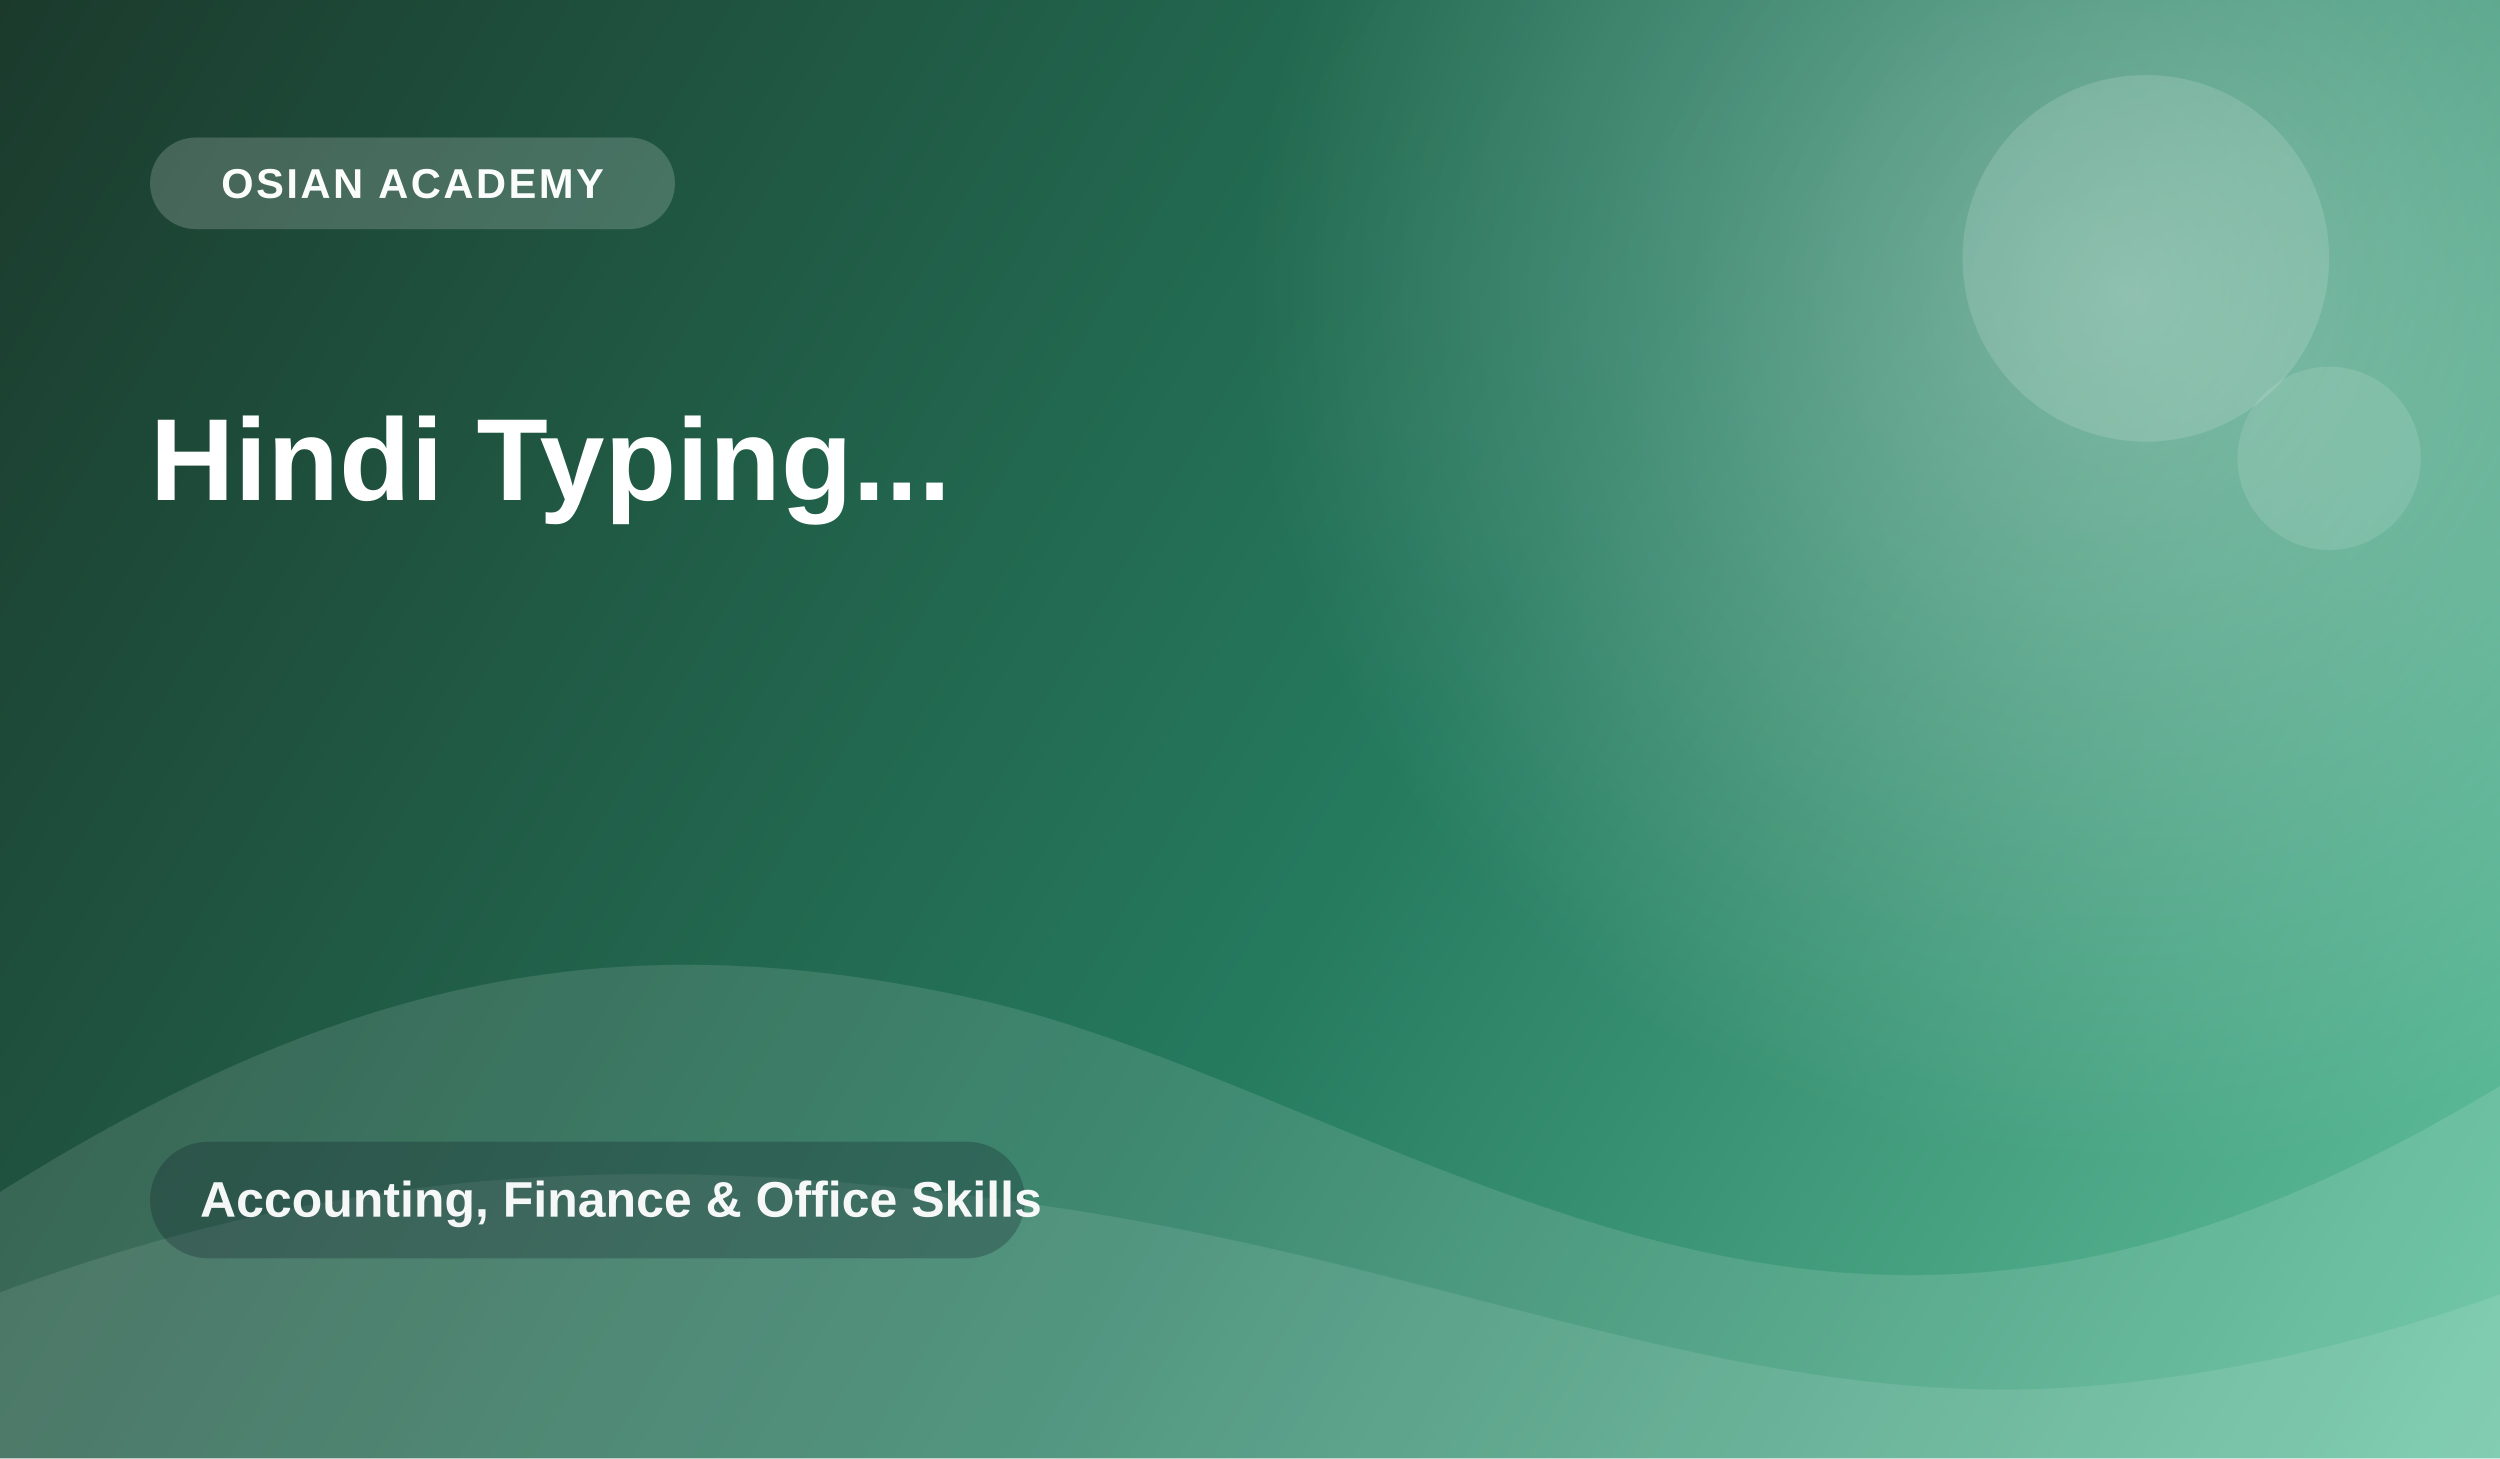
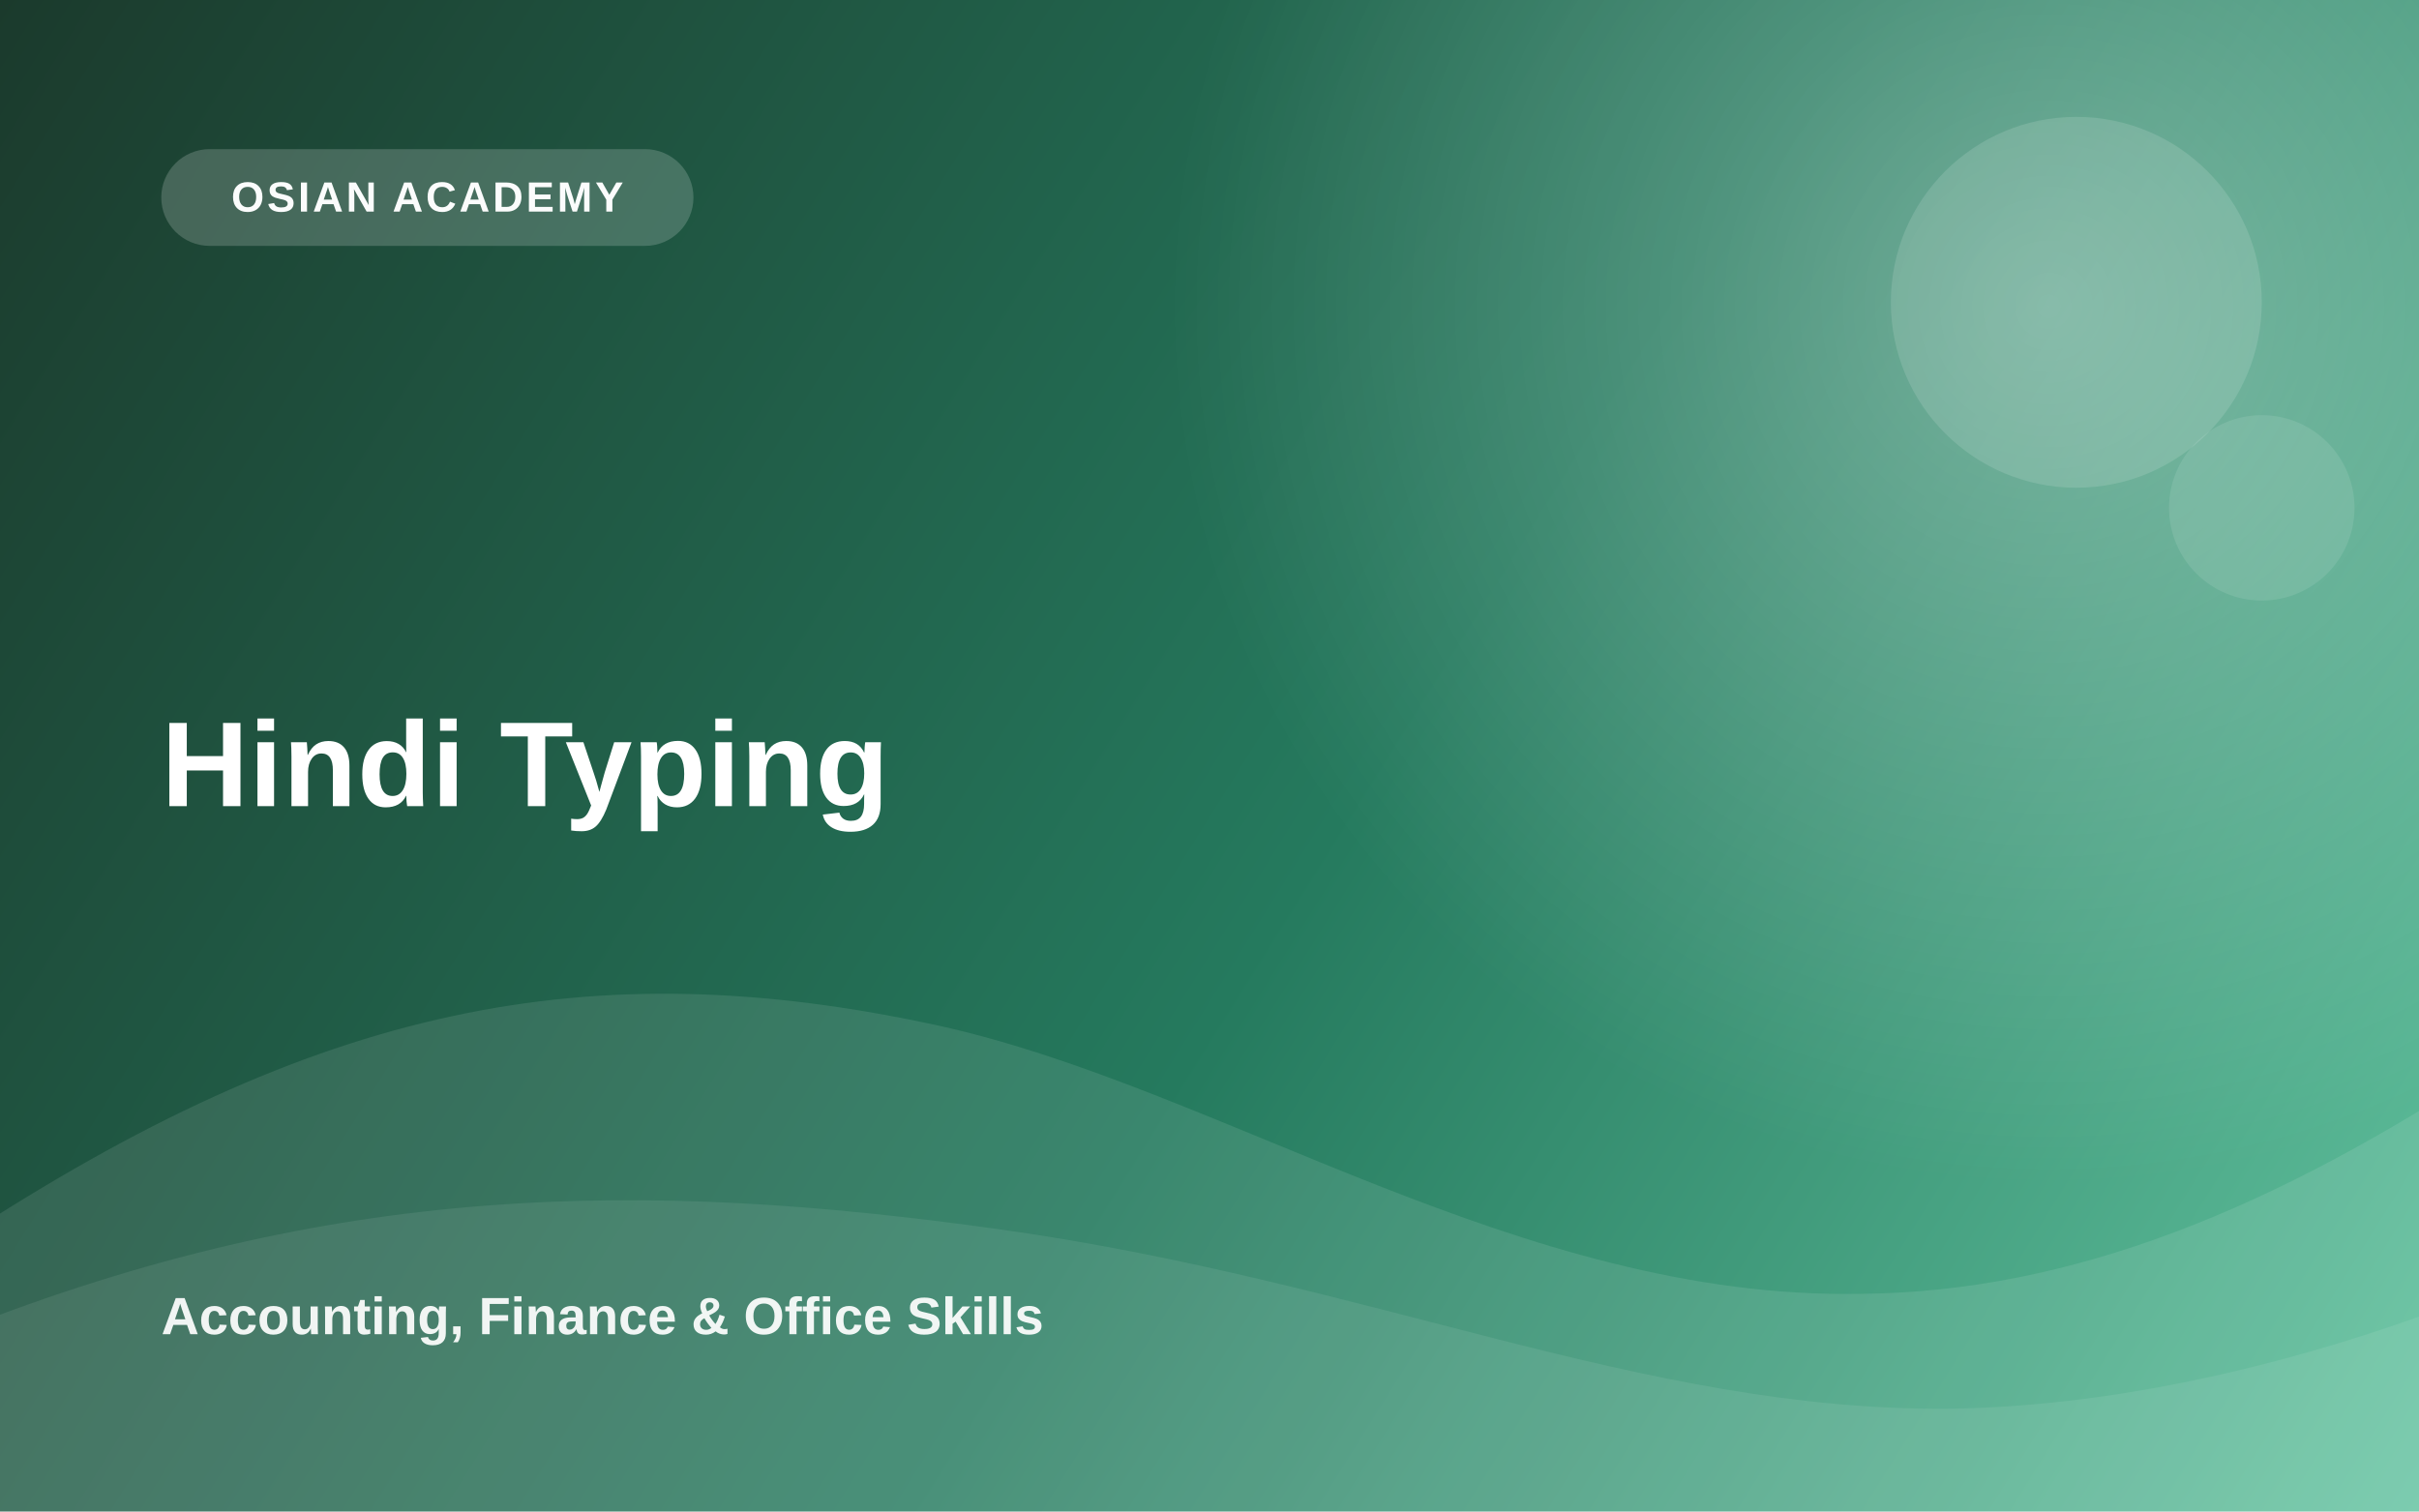
- <svg xmlns="http://www.w3.org/2000/svg" width="1200" height="700" viewBox="0 0 1200 700" role="img" aria-label="Hindi Typing - Osian Academy">
+ <svg xmlns="http://www.w3.org/2000/svg" width="1200" height="750" viewBox="0 0 1200 750" role="img" aria-label="Hindi Typing - Osian Academy">
  <defs>
-     <linearGradient id="bg" x1="0" y1="0" x2="1200" y2="700" gradientUnits="userSpaceOnUse">
+     <linearGradient id="bg" x1="0" y1="0" x2="1200" y2="750" gradientUnits="userSpaceOnUse">
      <stop offset="0" stop-color="#1B3A2C" />
      <stop offset="0.55" stop-color="#257A5E" />
      <stop offset="1" stop-color="#62C29F" />
    </linearGradient>
-     <radialGradient id="glow" cx="0" cy="0" r="1" gradientUnits="userSpaceOnUse" gradientTransform="translate(1020 140) rotate(135) scale(420 420)">
-       <stop stop-color="#FFFFFF" stop-opacity="0.35" />
+     <radialGradient id="glow" cx="0" cy="0" r="1" gradientUnits="userSpaceOnUse" gradientTransform="translate(1020 150) rotate(135) scale(440 440)">
+       <stop stop-color="#FFFFFF" stop-opacity="0.32" />
      <stop offset="1" stop-color="#FFFFFF" stop-opacity="0" />
    </radialGradient>
  </defs>
-   <rect width="1200" height="700" fill="url(#bg)" />
-   <rect width="1200" height="700" fill="url(#glow)" />
-   <path d="M-20 585C157 469 292 441 466 479C606 510 754 615 923 612C1028 611 1128 570 1240 496V760H-20V585Z" fill="#FFFFFF" fill-opacity="0.12" />
-   <path d="M-20 628C165 555 318 553 496 578C681 604 814 668 966 667C1055 666 1152 642 1240 606V760H-20V628Z" fill="#FFFFFF" fill-opacity="0.1" />
-   <rect x="72" y="66" width="252" height="44" rx="22" fill="#FFFFFF" fill-opacity="0.18" />
-   <text x="198" y="95" text-anchor="middle" fill="#FFFFFF" fill-opacity="0.98" font-family="Poppins,Segoe UI,Arial,sans-serif" font-size="20" font-weight="700" letter-spacing="1.2">OSIAN ACADEMY</text>
-   <text x="72" y="240" fill="#FFFFFF" font-family="Poppins,Segoe UI,Arial,sans-serif" font-size="56" font-weight="800" letter-spacing="0.2">
-     <tspan x="72" dy="0">Hindi Typing...</tspan>
+   <rect width="1200" height="750" fill="url(#bg)" />
+   <rect width="1200" height="750" fill="url(#glow)" />
+   <path d="M-20 615C157 499 292 471 466 509C606 540 754 645 923 642C1028 641 1128 600 1240 526V810H-20V615Z" fill="#FFFFFF" fill-opacity="0.1" />
+   <path d="M-20 660C165 587 318 585 496 610C681 636 814 700 966 699C1055 698 1152 674 1240 638V810H-20V660Z" fill="#FFFFFF" fill-opacity="0.08" />
+   <circle cx="1030" cy="150" r="92" fill="#FFFFFF" fill-opacity="0.13" />
+   <circle cx="1122" cy="252" r="46" fill="#FFFFFF" fill-opacity="0.1" />
+   <rect x="80" y="74" width="264" height="48" rx="24" fill="#FFFFFF" fill-opacity="0.18" />
+   <text x="212" y="105" text-anchor="middle" fill="#FFFFFF" fill-opacity="0.98" font-family="Poppins,Segoe UI,Arial,sans-serif" font-size="21" font-weight="700" letter-spacing="1.4">OSIAN ACADEMY</text>
+   <text x="80" y="400" fill="#FFFFFF" font-family="Poppins,Segoe UI,Arial,sans-serif" font-size="60" font-weight="800" letter-spacing="0.2">
+     <tspan x="80" dy="0">Hindi Typing</tspan>
  </text>
-   <rect x="72" y="548" width="420" height="56" rx="28" fill="#0B1420" fill-opacity="0.26" />
-   <text x="96" y="584" fill="#FFFFFF" fill-opacity="0.95" font-family="Poppins,Segoe UI,Arial,sans-serif" font-size="24" font-weight="600">Accounting, Finance &amp; Office Skills</text>
-   <circle cx="1030" cy="124" r="88" fill="#FFFFFF" fill-opacity="0.14" />
-   <circle cx="1118" cy="220" r="44" fill="#FFFFFF" fill-opacity="0.12" />
+   <text x="80" y="662" fill="#FFFFFF" fill-opacity="0.92" font-family="Poppins,Segoe UI,Arial,sans-serif" font-size="26" font-weight="600">Accounting, Finance &amp; Office Skills</text>
</svg>
